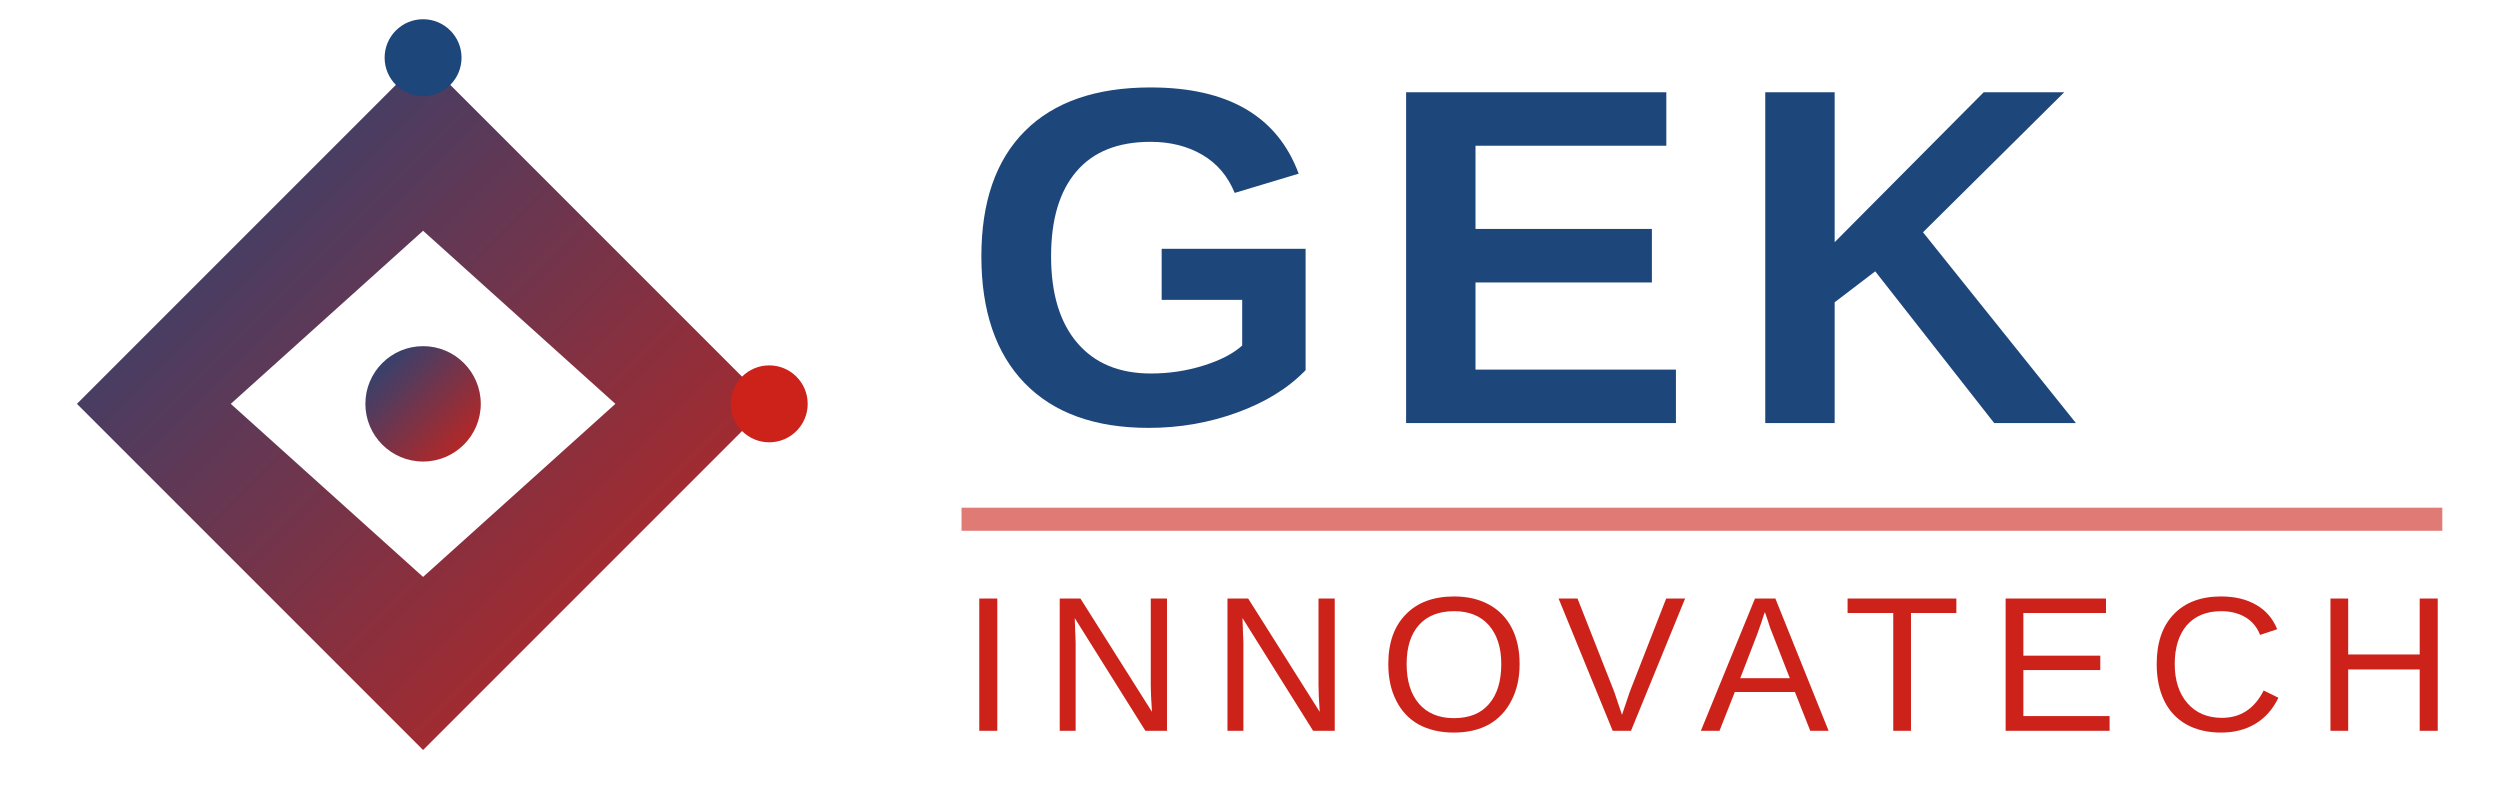
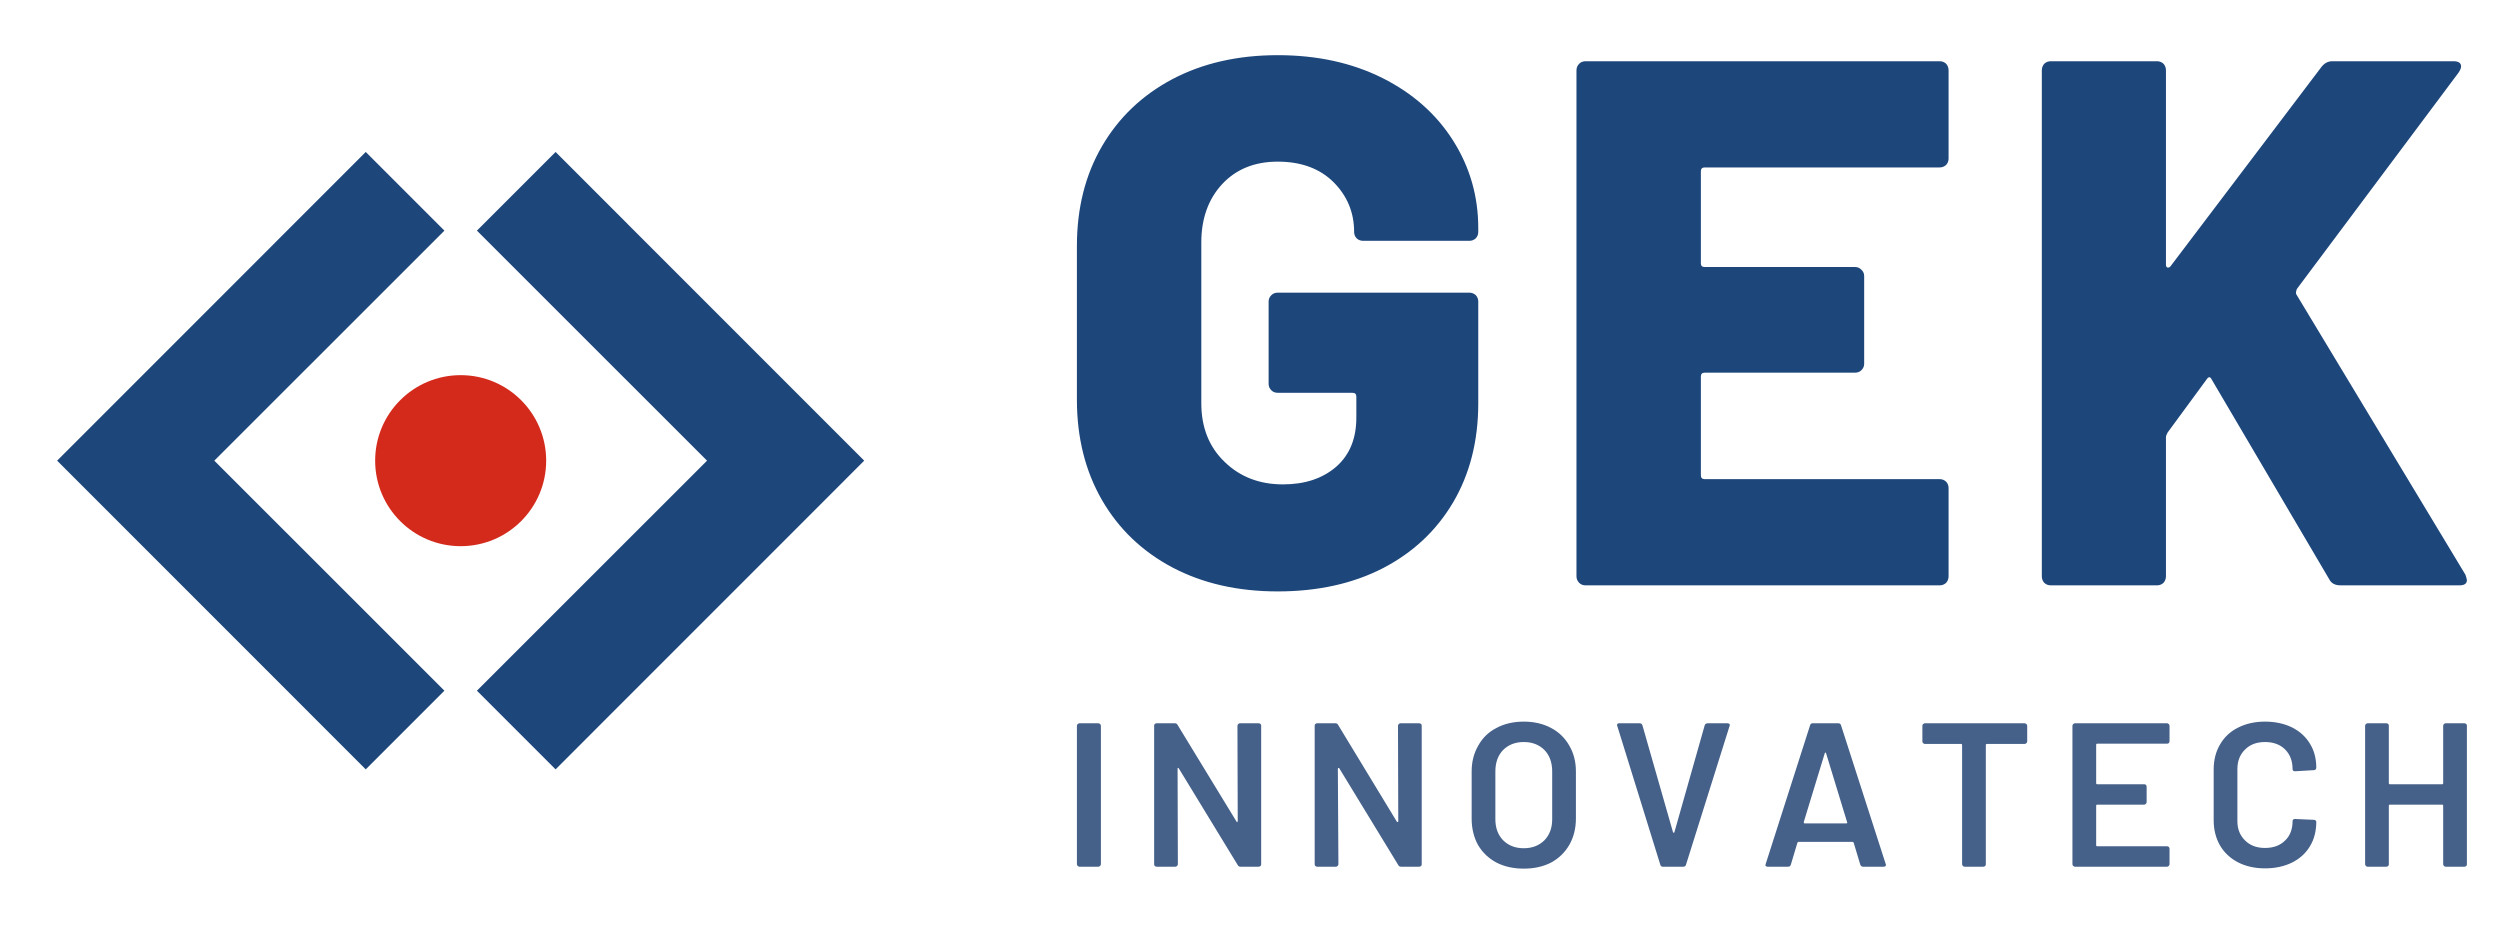
- <svg xmlns="http://www.w3.org/2000/svg" viewBox="0 0 130 42" role="img" aria-label="GEK INNOVATECH">
-   <defs>
-     <linearGradient id="gek-mark" x1="0" y1="0" x2="1" y2="1">
-       <stop offset="0%" stop-color="#1D467B" />
-       <stop offset="100%" stop-color="#CC2219" />
-     </linearGradient>
-   </defs>
-   <path d="M22,3 L40,21 L22,39 L4,21 Z M22,12 L32,21 L22,30 L12,21 Z" fill="url(#gek-mark)" fill-rule="evenodd" />
-   <circle cx="22" cy="21" r="3" fill="url(#gek-mark)" />
-   <circle cx="22" cy="3" r="2" fill="#1D467B" />
-   <circle cx="40" cy="21" r="2" fill="#CC2219" />
-   <text x="50" y="22" font-family="system-ui,-apple-system,BlinkMacSystemFont,'Segoe UI','Helvetica Neue',Arial,sans-serif" font-size="25" font-weight="800" fill="#1D467B" letter-spacing="2">GEK</text>
-   <line x1="50" y1="27" x2="127" y2="27" stroke="#CC2219" stroke-width="1.2" stroke-opacity="0.6" />
-   <text x="50" y="38" font-family="system-ui,-apple-system,BlinkMacSystemFont,'Segoe UI','Helvetica Neue',Arial,sans-serif" font-size="10" font-weight="500" fill="#CC2219" letter-spacing="1.5">INNOVATECH</text>
+ <svg xmlns="http://www.w3.org/2000/svg" viewBox="-1.2 -2.22 90.63 33.64" role="img" aria-label="GEK INNOVATECH">
+   <g transform="translate(0 -1.02) scale(0.31)">
+     <path fill="#1D467B" d="M38.9 13.9 L2.81 50 L38.9 86.1 L48.1 76.9 L21.19 50 L48.1 23.1 Z M61.1 13.9 L97.19 50 L61.1 86.1 L51.9 76.9 L78.81 50 L51.9 23.1 Z" />
+     <circle fill="#D42A1C" cx="50" cy="50" r="10" />
+   </g>
+   <path fill="#1D467B" d="M37.84 12.27V6.7Q37.84 4.64 38.75 3.08Q39.66 1.52 41.3 0.65Q42.95 -0.22 45.12 -0.22Q47.26 -0.22 48.92 0.61Q50.57 1.44 51.48 2.88Q52.39 4.32 52.39 6.05V6.19Q52.39 6.32 52.3 6.42Q52.2 6.51 52.07 6.51H48.21Q48.08 6.51 47.98 6.42Q47.89 6.32 47.89 6.19Q47.89 5.13 47.14 4.38Q46.39 3.64 45.12 3.64Q43.87 3.64 43.11 4.45Q42.35 5.27 42.35 6.57V12.4Q42.35 13.71 43.19 14.52Q44.03 15.34 45.31 15.34Q46.5 15.34 47.24 14.7Q47.97 14.06 47.97 12.92V12.16Q47.97 12.02 47.83 12.02H45.12Q44.98 12.02 44.89 11.93Q44.79 11.83 44.79 11.7V8.71Q44.79 8.58 44.89 8.48Q44.98 8.39 45.12 8.39H52.07Q52.2 8.39 52.3 8.48Q52.39 8.58 52.39 8.71V12.4Q52.39 14.44 51.48 15.99Q50.57 17.53 48.93 18.38Q47.29 19.22 45.12 19.22Q42.95 19.22 41.3 18.35Q39.66 17.48 38.75 15.91Q37.84 14.33 37.84 12.27ZM69.12 3.85H60.6Q60.46 3.85 60.46 3.99V7.33Q60.46 7.46 60.6 7.46H66.05Q66.19 7.46 66.28 7.56Q66.38 7.65 66.38 7.79V10.97Q66.38 11.1 66.28 11.2Q66.19 11.29 66.05 11.29H60.6Q60.46 11.29 60.46 11.43V15.01Q60.46 15.15 60.6 15.15H69.12Q69.25 15.15 69.35 15.24Q69.44 15.34 69.44 15.47V18.67Q69.44 18.81 69.35 18.91Q69.25 19 69.12 19H56.28Q56.14 19 56.05 18.91Q55.95 18.81 55.95 18.67V0.33Q55.95 0.19 56.05 0.09Q56.14 -0 56.28 -0H69.12Q69.25 -0 69.35 0.09Q69.44 0.19 69.44 0.33V3.53Q69.44 3.66 69.35 3.76Q69.25 3.85 69.12 3.85ZM72.82 18.67V0.33Q72.82 0.19 72.91 0.09Q73.01 -0 73.14 -0H77Q77.13 -0 77.23 0.09Q77.32 0.19 77.32 0.33V7.38Q77.32 7.46 77.38 7.48Q77.43 7.49 77.48 7.44L82.97 0.19Q83.13 -0 83.35 -0H87.74Q88.02 -0 88.02 0.19Q88.02 0.27 87.93 0.41L82.07 8.25Q82.02 8.36 82.04 8.44L88.18 18.62Q88.23 18.78 88.23 18.81Q88.23 19 87.96 19H83.65Q83.35 19 83.24 18.78L78.98 11.54Q78.9 11.37 78.79 11.54L77.38 13.46Q77.32 13.57 77.32 13.63V18.67Q77.32 18.81 77.23 18.91Q77.13 19 77 19H73.14Q73.01 19 72.91 18.91Q72.82 18.81 72.82 18.67Z" />
+   <path fill="#456189" d="M37.84 29.11V24.09Q37.84 24.05 37.87 24.03Q37.9 24 37.93 24H38.62Q38.65 24 38.68 24.03Q38.71 24.05 38.71 24.09V29.11Q38.71 29.15 38.68 29.17Q38.65 29.2 38.62 29.2H37.93Q37.9 29.2 37.87 29.17Q37.84 29.15 37.84 29.11ZM43.75 24H44.43Q44.47 24 44.5 24.03Q44.52 24.05 44.52 24.09V29.11Q44.52 29.15 44.5 29.17Q44.47 29.2 44.43 29.2H43.77Q43.7 29.2 43.67 29.14L41.53 25.63Q41.52 25.61 41.5 25.62Q41.49 25.62 41.49 25.65L41.5 29.11Q41.5 29.15 41.47 29.17Q41.45 29.2 41.41 29.2H40.73Q40.69 29.2 40.66 29.17Q40.64 29.15 40.64 29.11V24.09Q40.64 24.05 40.66 24.03Q40.69 24 40.73 24H41.39Q41.46 24 41.49 24.06L43.63 27.57Q43.64 27.59 43.65 27.58Q43.67 27.58 43.67 27.55L43.66 24.09Q43.66 24.05 43.69 24.03Q43.71 24 43.75 24ZM49.57 24H50.25Q50.29 24 50.32 24.03Q50.34 24.05 50.34 24.09V29.11Q50.34 29.15 50.32 29.17Q50.29 29.2 50.25 29.2H49.59Q49.52 29.2 49.49 29.14L47.35 25.63Q47.33 25.61 47.32 25.62Q47.3 25.62 47.3 25.65L47.32 29.11Q47.32 29.15 47.29 29.17Q47.27 29.2 47.23 29.2H46.55Q46.51 29.2 46.48 29.17Q46.46 29.15 46.46 29.11V24.09Q46.46 24.05 46.48 24.03Q46.51 24 46.55 24H47.21Q47.28 24 47.31 24.06L49.44 27.57Q49.46 27.59 49.47 27.58Q49.49 27.58 49.49 27.55L49.48 24.09Q49.48 24.05 49.51 24.03Q49.53 24 49.57 24ZM52.15 27.45V25.75Q52.15 25.22 52.39 24.81Q52.62 24.39 53.05 24.17Q53.48 23.94 54.04 23.94Q54.6 23.94 55.03 24.17Q55.45 24.39 55.69 24.81Q55.93 25.22 55.93 25.75V27.45Q55.93 27.99 55.69 28.41Q55.45 28.82 55.03 29.05Q54.6 29.27 54.04 29.27Q53.48 29.27 53.05 29.05Q52.62 28.82 52.38 28.41Q52.15 27.99 52.15 27.45ZM55.07 27.48V25.75Q55.07 25.26 54.79 24.97Q54.5 24.68 54.04 24.68Q53.58 24.68 53.29 24.97Q53.01 25.26 53.01 25.75V27.48Q53.01 27.95 53.29 28.24Q53.58 28.53 54.04 28.53Q54.5 28.53 54.79 28.24Q55.07 27.95 55.07 27.48ZM58.99 29.13 57.43 24.1 57.42 24.07Q57.42 24 57.5 24H58.23Q58.32 24 58.34 24.07L59.45 27.95Q59.46 27.97 59.48 27.97Q59.49 27.97 59.5 27.95L60.6 24.07Q60.63 24 60.71 24H61.43Q61.47 24 61.5 24.03Q61.52 24.06 61.5 24.1L59.92 29.13Q59.9 29.2 59.82 29.2H59.08Q59.01 29.2 58.99 29.13ZM66.24 29.13 66 28.33Q65.98 28.3 65.96 28.3H64Q63.98 28.3 63.96 28.33L63.72 29.13Q63.7 29.2 63.62 29.2H62.88Q62.83 29.2 62.81 29.17Q62.79 29.15 62.81 29.1L64.42 24.07Q64.44 24 64.51 24H65.44Q65.52 24 65.54 24.07L67.16 29.1Q67.17 29.11 67.17 29.13Q67.17 29.2 67.08 29.2H66.34Q66.27 29.2 66.24 29.13ZM64.22 27.63H65.73Q65.78 27.63 65.76 27.58L65 25.09Q64.99 25.06 64.97 25.06Q64.96 25.06 64.95 25.09L64.19 27.58Q64.19 27.63 64.22 27.63ZM72.29 24.09V24.66Q72.29 24.7 72.26 24.72Q72.23 24.75 72.2 24.75H70.83Q70.79 24.75 70.79 24.79V29.11Q70.79 29.15 70.77 29.17Q70.74 29.2 70.7 29.2H70.02Q69.98 29.2 69.96 29.17Q69.93 29.15 69.93 29.11V24.79Q69.93 24.75 69.89 24.75H68.58Q68.54 24.75 68.52 24.72Q68.49 24.7 68.49 24.66V24.09Q68.49 24.05 68.52 24.03Q68.54 24 68.58 24H72.2Q72.23 24 72.26 24.03Q72.29 24.05 72.29 24.09ZM77.36 24.74H74.83Q74.79 24.74 74.79 24.78V26.17Q74.79 26.21 74.83 26.21H76.53Q76.57 26.21 76.59 26.23Q76.62 26.26 76.62 26.3V26.86Q76.62 26.9 76.59 26.92Q76.57 26.95 76.53 26.95H74.83Q74.79 26.95 74.79 26.99V28.42Q74.79 28.46 74.83 28.46H77.36Q77.4 28.46 77.42 28.48Q77.45 28.51 77.45 28.55V29.11Q77.45 29.15 77.42 29.17Q77.4 29.2 77.36 29.2H74.02Q73.98 29.2 73.96 29.17Q73.93 29.15 73.93 29.11V24.09Q73.93 24.05 73.96 24.03Q73.98 24 74.02 24H77.36Q77.4 24 77.42 24.03Q77.45 24.05 77.45 24.09V24.65Q77.45 24.69 77.42 24.72Q77.4 24.74 77.36 24.74ZM79.05 27.51V25.68Q79.05 25.16 79.28 24.77Q79.51 24.37 79.93 24.16Q80.36 23.94 80.91 23.94Q81.46 23.94 81.89 24.15Q82.31 24.36 82.54 24.74Q82.77 25.11 82.77 25.61Q82.77 25.65 82.74 25.68Q82.72 25.7 82.68 25.7L82 25.74Q81.91 25.74 81.91 25.66Q81.91 25.22 81.64 24.95Q81.37 24.68 80.91 24.68Q80.46 24.68 80.19 24.95Q79.91 25.22 79.91 25.66V27.55Q79.91 27.98 80.19 28.25Q80.46 28.52 80.91 28.52Q81.37 28.52 81.64 28.25Q81.91 27.99 81.91 27.55Q81.91 27.47 82 27.47L82.68 27.5Q82.72 27.5 82.74 27.52Q82.77 27.54 82.77 27.57Q82.77 28.08 82.54 28.46Q82.31 28.84 81.89 29.05Q81.46 29.26 80.91 29.26Q80.36 29.26 79.93 29.04Q79.51 28.82 79.28 28.43Q79.05 28.03 79.05 27.51ZM87.46 24H88.14Q88.18 24 88.21 24.03Q88.23 24.05 88.23 24.09V29.11Q88.23 29.15 88.21 29.17Q88.18 29.2 88.14 29.2H87.46Q87.42 29.2 87.4 29.17Q87.37 29.15 87.37 29.11V26.99Q87.37 26.95 87.33 26.95H85.44Q85.4 26.95 85.4 26.99V29.11Q85.4 29.15 85.38 29.17Q85.35 29.2 85.31 29.2H84.63Q84.59 29.2 84.57 29.17Q84.54 29.15 84.54 29.11V24.09Q84.54 24.05 84.57 24.03Q84.59 24 84.63 24H85.31Q85.35 24 85.38 24.03Q85.4 24.05 85.4 24.09V26.17Q85.4 26.21 85.44 26.21H87.33Q87.37 26.21 87.37 26.17V24.09Q87.37 24.05 87.4 24.03Q87.42 24 87.46 24Z" />
</svg>
